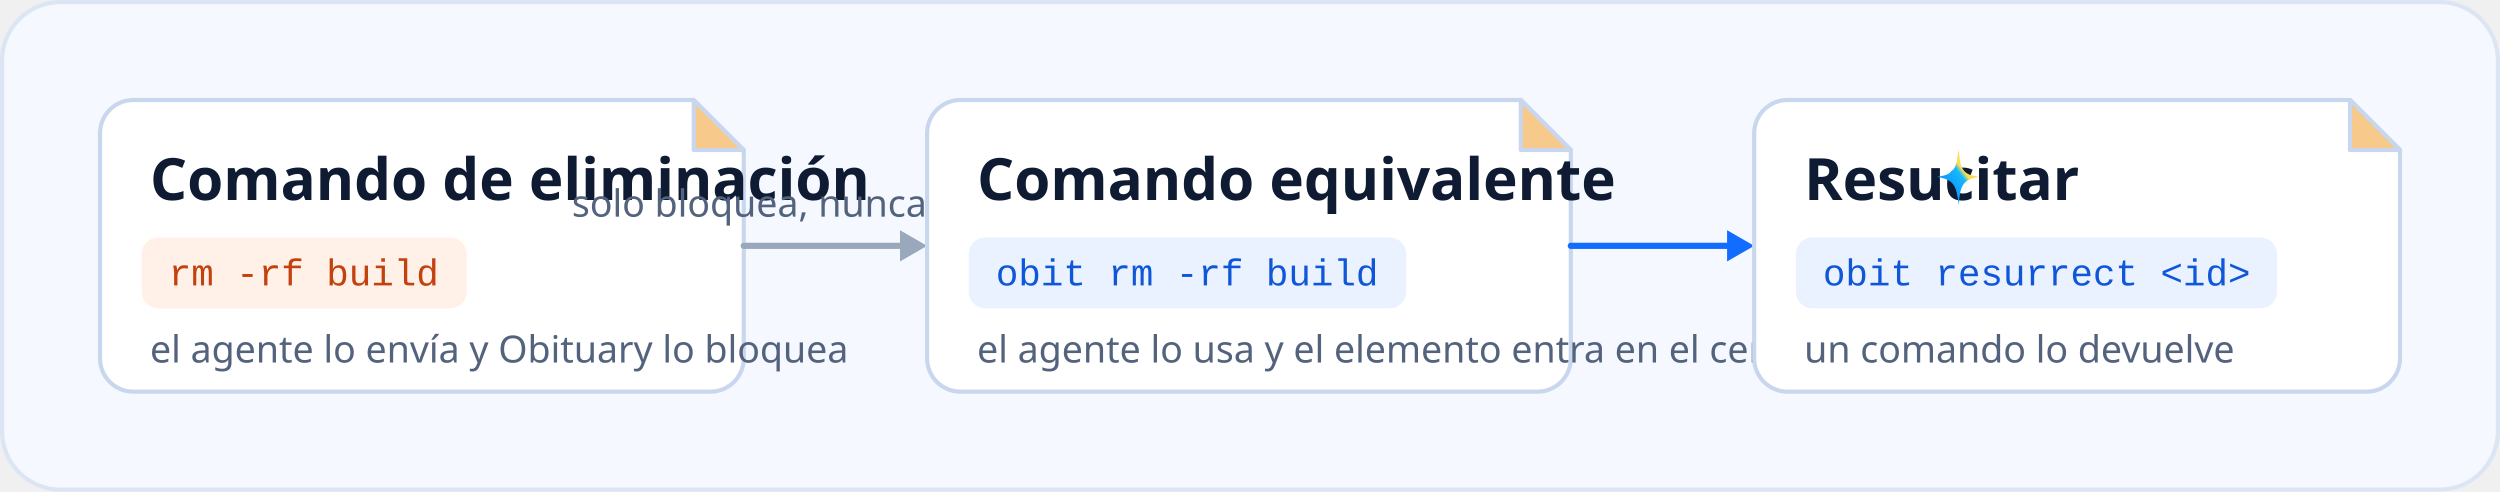
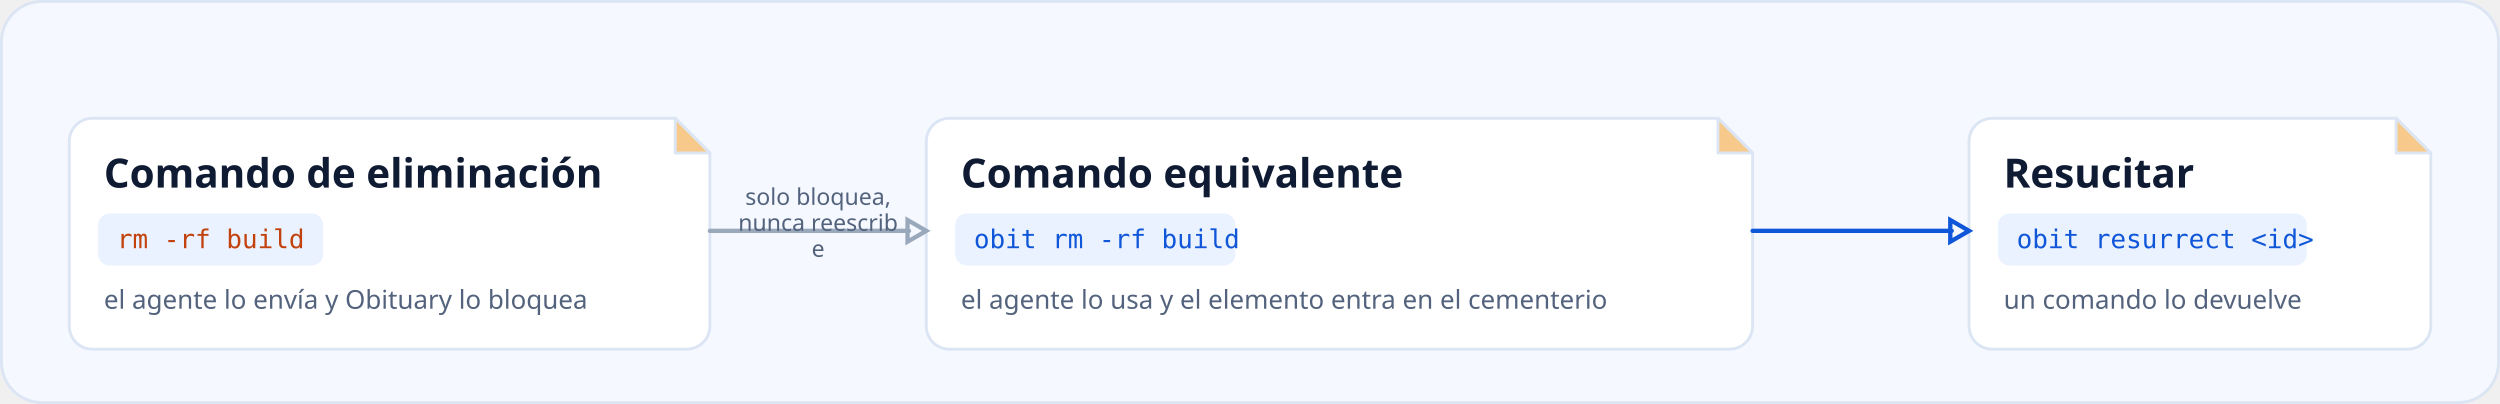
- <svg xmlns="http://www.w3.org/2000/svg" width="1200" height="236" viewBox="0 0 1200 236" role="img" aria-labelledby="title desc">
-   <defs>
-     <linearGradient id="spark" x1="0" y1="1" x2="1" y2="0">
-       <stop stop-color="#0876FF" />
-       <stop offset=".55" stop-color="#16B8FA" />
-       <stop offset=".62" stop-color="#FFE052" />
-       <stop offset="1" stop-color="#FFB329" />
-     </linearGradient>
-   </defs>
-   <rect x="1" y="1" width="1198" height="234" rx="28" fill="#F5F8FE" stroke="#DCE5F4" stroke-width="2" />
+ <svg xmlns="http://www.w3.org/2000/svg" width="1732.7" height="280" viewBox="0 0 1732.7 280" role="img" aria-labelledby="title desc">
+   <rect x="1" y="1" width="1730.7" height="278" rx="28" fill="#F5F8FE" stroke="#DCE5F4" stroke-width="2" />
  <g font-family="-apple-system, BlinkMacSystemFont, 'Segoe UI', 'Noto Sans', 'Noto Sans CJK SC', 'Noto Sans CJK TC', 'Noto Sans JP', 'Noto Sans KR', 'Noto Sans Cyrillic', 'Microsoft YaHei', 'PingFang SC', 'Hiragino Sans', 'Malgun Gothic', sans-serif">
-     <g>
-       <path d="M64 48H333L357 72V172A16 16 0 0 1 341 188H64A16 16 0 0 1 48 172V64A16 16 0 0 1 64 48Z" fill="#FFFFFF" stroke="#C9D7EE" stroke-width="2" />
-       <path d="M333 48V72H357Z" fill="#F7C98B" stroke="#C9D7EE" stroke-width="2" stroke-linejoin="round" />
-       <text x="72" y="96" font-size="28" font-weight="700" fill="#0F1B33" id="guard-title" textLength="260" lengthAdjust="spacingAndGlyphs">Comando de eliminación</text>
-       <rect x="68" y="114" width="156" height="34" rx="8" fill="#FFF0E8" />
-       <text x="81" y="137" font-family="ui-monospace, 'Cascadia Code', 'SF Mono', SFMono-Regular, Menlo, Consolas, 'Liberation Mono', monospace" font-size="18" fill="#C2410C">rm -rf build</text>
-       <text x="72" y="174" font-size="18" fill="#53637D" id="guard-first" textLength="260" lengthAdjust="spacingAndGlyphs">el agente lo envía y Obituary lo bloquea</text>
-     </g>
-     <path d="M357 118H434" stroke="#9AA8BC" stroke-width="3" stroke-linecap="round" fill="none" />
-     <path d="M445 118l-13 -7.5v15Z" fill="#9AA8BC" />
-     <text x="401" y="104" font-size="18" fill="#53637D" text-anchor="middle" id="guard-bridge" textLength="120" lengthAdjust="spacingAndGlyphs">solo bloquea, nunca reescribe</text>
-     <g>
-       <path d="M461 48H730L754 72V172A16 16 0 0 1 738 188H461A16 16 0 0 1 445 172V64A16 16 0 0 1 461 48Z" fill="#FFFFFF" stroke="#C9D7EE" stroke-width="2" />
-       <path d="M730 48V72H754Z" fill="#F7C98B" stroke="#C9D7EE" stroke-width="2" stroke-linejoin="round" />
-       <text x="469" y="96" font-size="28" font-weight="700" fill="#0F1B33" id="guard-equiv" textLength="260" lengthAdjust="spacingAndGlyphs">Comando equivalente</text>
-       <rect x="465" y="114" width="210" height="34" rx="8" fill="#EAF2FF" />
-       <text x="478" y="137" font-family="ui-monospace, 'Cascadia Code', 'SF Mono', SFMono-Regular, Menlo, Consolas, 'Liberation Mono', monospace" font-size="18" fill="#0F56D9">obit rm -rf build</text>
-       <text x="469" y="174" font-size="18" fill="#53637D" id="guard-second" textLength="260" lengthAdjust="spacingAndGlyphs">el agente lo usa y el elemento entra en el cementerio</text>
-     </g>
-     <path d="M754 118H831" stroke="#126CFF" stroke-width="3" stroke-linecap="round" fill="none" />
-     <path d="M842 118l-13 -7.5v15Z" fill="#126CFF" />
-     <g>
-       <path d="M858 48H1128L1152 72V172A16 16 0 0 1 1136 188H858A16 16 0 0 1 842 172V64A16 16 0 0 1 858 48Z" fill="#FFFFFF" stroke="#C9D7EE" stroke-width="2" />
-       <path d="M1128 48V72H1152Z" fill="#F7C98B" stroke="#C9D7EE" stroke-width="2" stroke-linejoin="round" />
-       <text x="866" y="96" font-size="28" font-weight="700" fill="#0F1B33" id="guard-res">Resucitar</text>
-       <rect x="862" y="114" width="231" height="34" rx="8" fill="#EAF2FF" />
-       <text x="875" y="137" font-family="ui-monospace, 'Cascadia Code', 'SF Mono', SFMono-Regular, Menlo, Consolas, 'Liberation Mono', monospace" font-size="18" fill="#0F56D9">obit resurrect &lt;id&gt;</text>
-       <text x="866" y="174" font-size="18" fill="#53637D" id="guard-res-note">un comando lo devuelve</text>
-       <path d="M17.6 9.4c.3 5.3 1.2 6.5 5.2 7-4 .6-4.9 2-5.2 7.1-.6-5.1-1.3-6.4-5.5-7.1 4.2-.6 4.9-1.8 5.5-7Z" fill="url(#spark)" transform="translate(940 85) scale(1.9) translate(-17.5 -16.45)" />
-     </g>
+     <path d="M64 82H468.0L492.0 106V226A16 16 0 0 1 476.0 242H64A16 16 0 0 1 48 226V98A16 16 0 0 1 64 82Z" fill="#FFFFFF" stroke="#DCE5F4" stroke-width="2" />
+     <path d="M468.0 82V106H492.0Z" fill="#F7C98B" stroke="#DCE5F4" stroke-width="2" stroke-linejoin="round" />
+     <text x="72" y="130" font-family="-apple-system, BlinkMacSystemFont, 'Segoe UI', 'Noto Sans', 'Noto Sans CJK SC', 'Noto Sans CJK TC', 'Noto Sans JP', 'Noto Sans KR', 'Noto Sans Cyrillic', 'Microsoft YaHei', 'PingFang SC', 'Hiragino Sans', 'Malgun Gothic', sans-serif" font-size="28" fill="#0F1B33" font-weight="700" id="guard_title">Comando de eliminación</text>
+     <rect x="68" y="148" width="156" height="36" rx="8" fill="#EAF2FF" />
+     <text x="81" y="172" font-family="ui-monospace, 'Cascadia Code', 'SF Mono', Consolas, monospace" font-size="18" fill="#C2410C">rm -rf build</text>
+     <text x="72" y="214" font-family="-apple-system, BlinkMacSystemFont, 'Segoe UI', 'Noto Sans', 'Noto Sans CJK SC', 'Noto Sans CJK TC', 'Noto Sans JP', 'Noto Sans KR', 'Noto Sans Cyrillic', 'Microsoft YaHei', 'PingFang SC', 'Hiragino Sans', 'Malgun Gothic', sans-serif" font-size="18" fill="#53637D" id="guard_first">el agente lo envía y Obituary lo bloquea</text>
+     <path d="M658.0 82H1190.7L1214.7 106V226A16 16 0 0 1 1198.7 242H658.0A16 16 0 0 1 642.0 226V98A16 16 0 0 1 658.0 82Z" fill="#FFFFFF" stroke="#DCE5F4" stroke-width="2" />
+     <path d="M1190.7 82V106H1214.7Z" fill="#F7C98B" stroke="#DCE5F4" stroke-width="2" stroke-linejoin="round" />
+     <text x="666.0" y="130" font-family="-apple-system, BlinkMacSystemFont, 'Segoe UI', 'Noto Sans', 'Noto Sans CJK SC', 'Noto Sans CJK TC', 'Noto Sans JP', 'Noto Sans KR', 'Noto Sans Cyrillic', 'Microsoft YaHei', 'PingFang SC', 'Hiragino Sans', 'Malgun Gothic', sans-serif" font-size="28" fill="#0F1B33" font-weight="700" id="guard_equiv">Comando equivalente</text>
+     <rect x="662.0" y="148" width="194.3" height="36" rx="8" fill="#EAF2FF" />
+     <text x="675.0" y="172" font-family="ui-monospace, 'Cascadia Code', 'SF Mono', Consolas, monospace" font-size="18" fill="#0F56D9">obit rm -rf build</text>
+     <text x="666.0" y="214" font-family="-apple-system, BlinkMacSystemFont, 'Segoe UI', 'Noto Sans', 'Noto Sans CJK SC', 'Noto Sans CJK TC', 'Noto Sans JP', 'Noto Sans KR', 'Noto Sans Cyrillic', 'Microsoft YaHei', 'PingFang SC', 'Hiragino Sans', 'Malgun Gothic', sans-serif" font-size="18" fill="#53637D" id="guard_second">el agente lo usa y el elemento entra en el cementerio</text>
+     <path d="M1380.7 82H1660.7L1684.7 106V226A16 16 0 0 1 1668.7 242H1380.7A16 16 0 0 1 1364.7 226V98A16 16 0 0 1 1380.7 82Z" fill="#FFFFFF" stroke="#DCE5F4" stroke-width="2" />
+     <path d="M1660.7 82V106H1684.7Z" fill="#F7C98B" stroke="#DCE5F4" stroke-width="2" stroke-linejoin="round" />
+     <text x="1388.7" y="130" font-family="-apple-system, BlinkMacSystemFont, 'Segoe UI', 'Noto Sans', 'Noto Sans CJK SC', 'Noto Sans CJK TC', 'Noto Sans JP', 'Noto Sans KR', 'Noto Sans Cyrillic', 'Microsoft YaHei', 'PingFang SC', 'Hiragino Sans', 'Malgun Gothic', sans-serif" font-size="28" fill="#0F1B33" font-weight="700" id="guard_res">Resucitar</text>
+     <path id="guard-star" d="M17.6 9.4c.3 5.3 1.2 6.5 5.2 7-4 .6-4.9 2-5.2 7.1-.6-5.1-1.3-6.4-5.5-7.1 4.2-.6 4.9-1.8 5.5-7Z" fill="url(#spark)" transform="translate(1539.3 119) scale(1.55) translate(-17.5 -16.45)" />
+     <rect x="1384.7" y="148" width="214.1" height="36" rx="8" fill="#EAF2FF" />
+     <text x="1397.7" y="172" font-family="ui-monospace, 'Cascadia Code', 'SF Mono', Consolas, monospace" font-size="18" fill="#0F56D9">obit resurrect &lt;id&gt;</text>
+     <text x="1388.7" y="214" font-family="-apple-system, BlinkMacSystemFont, 'Segoe UI', 'Noto Sans', 'Noto Sans CJK SC', 'Noto Sans CJK TC', 'Noto Sans JP', 'Noto Sans KR', 'Noto Sans Cyrillic', 'Microsoft YaHei', 'PingFang SC', 'Hiragino Sans', 'Malgun Gothic', sans-serif" font-size="18" fill="#53637D" id="guard_res_note">un comando lo devuelve</text>
+     <path d="M492.0 160H630.0M642.0 160l-13 -7.5v15Z" stroke="#9AA8BC" stroke-width="3" stroke-linecap="round" fill="none" />
+     <text x="567.0" y="142" font-family="-apple-system, BlinkMacSystemFont, 'Segoe UI', 'Noto Sans', 'Noto Sans CJK SC', 'Noto Sans CJK TC', 'Noto Sans JP', 'Noto Sans KR', 'Noto Sans Cyrillic', 'Microsoft YaHei', 'PingFang SC', 'Hiragino Sans', 'Malgun Gothic', sans-serif" font-size="16" fill="#53637D" text-anchor="middle">solo bloquea,</text>
+     <text x="567.0" y="160" font-family="-apple-system, BlinkMacSystemFont, 'Segoe UI', 'Noto Sans', 'Noto Sans CJK SC', 'Noto Sans CJK TC', 'Noto Sans JP', 'Noto Sans KR', 'Noto Sans Cyrillic', 'Microsoft YaHei', 'PingFang SC', 'Hiragino Sans', 'Malgun Gothic', sans-serif" font-size="16" fill="#53637D" text-anchor="middle">nunca reescrib</text>
+     <text x="567.0" y="178" font-family="-apple-system, BlinkMacSystemFont, 'Segoe UI', 'Noto Sans', 'Noto Sans CJK SC', 'Noto Sans CJK TC', 'Noto Sans JP', 'Noto Sans KR', 'Noto Sans Cyrillic', 'Microsoft YaHei', 'PingFang SC', 'Hiragino Sans', 'Malgun Gothic', sans-serif" font-size="16" fill="#53637D" text-anchor="middle">e</text>
+     <path d="M1214.7 160H1352.7M1364.7 160l-13 -7.5v15Z" stroke="#0F56D9" stroke-width="3" stroke-linecap="round" fill="none" />
  </g>
</svg>
